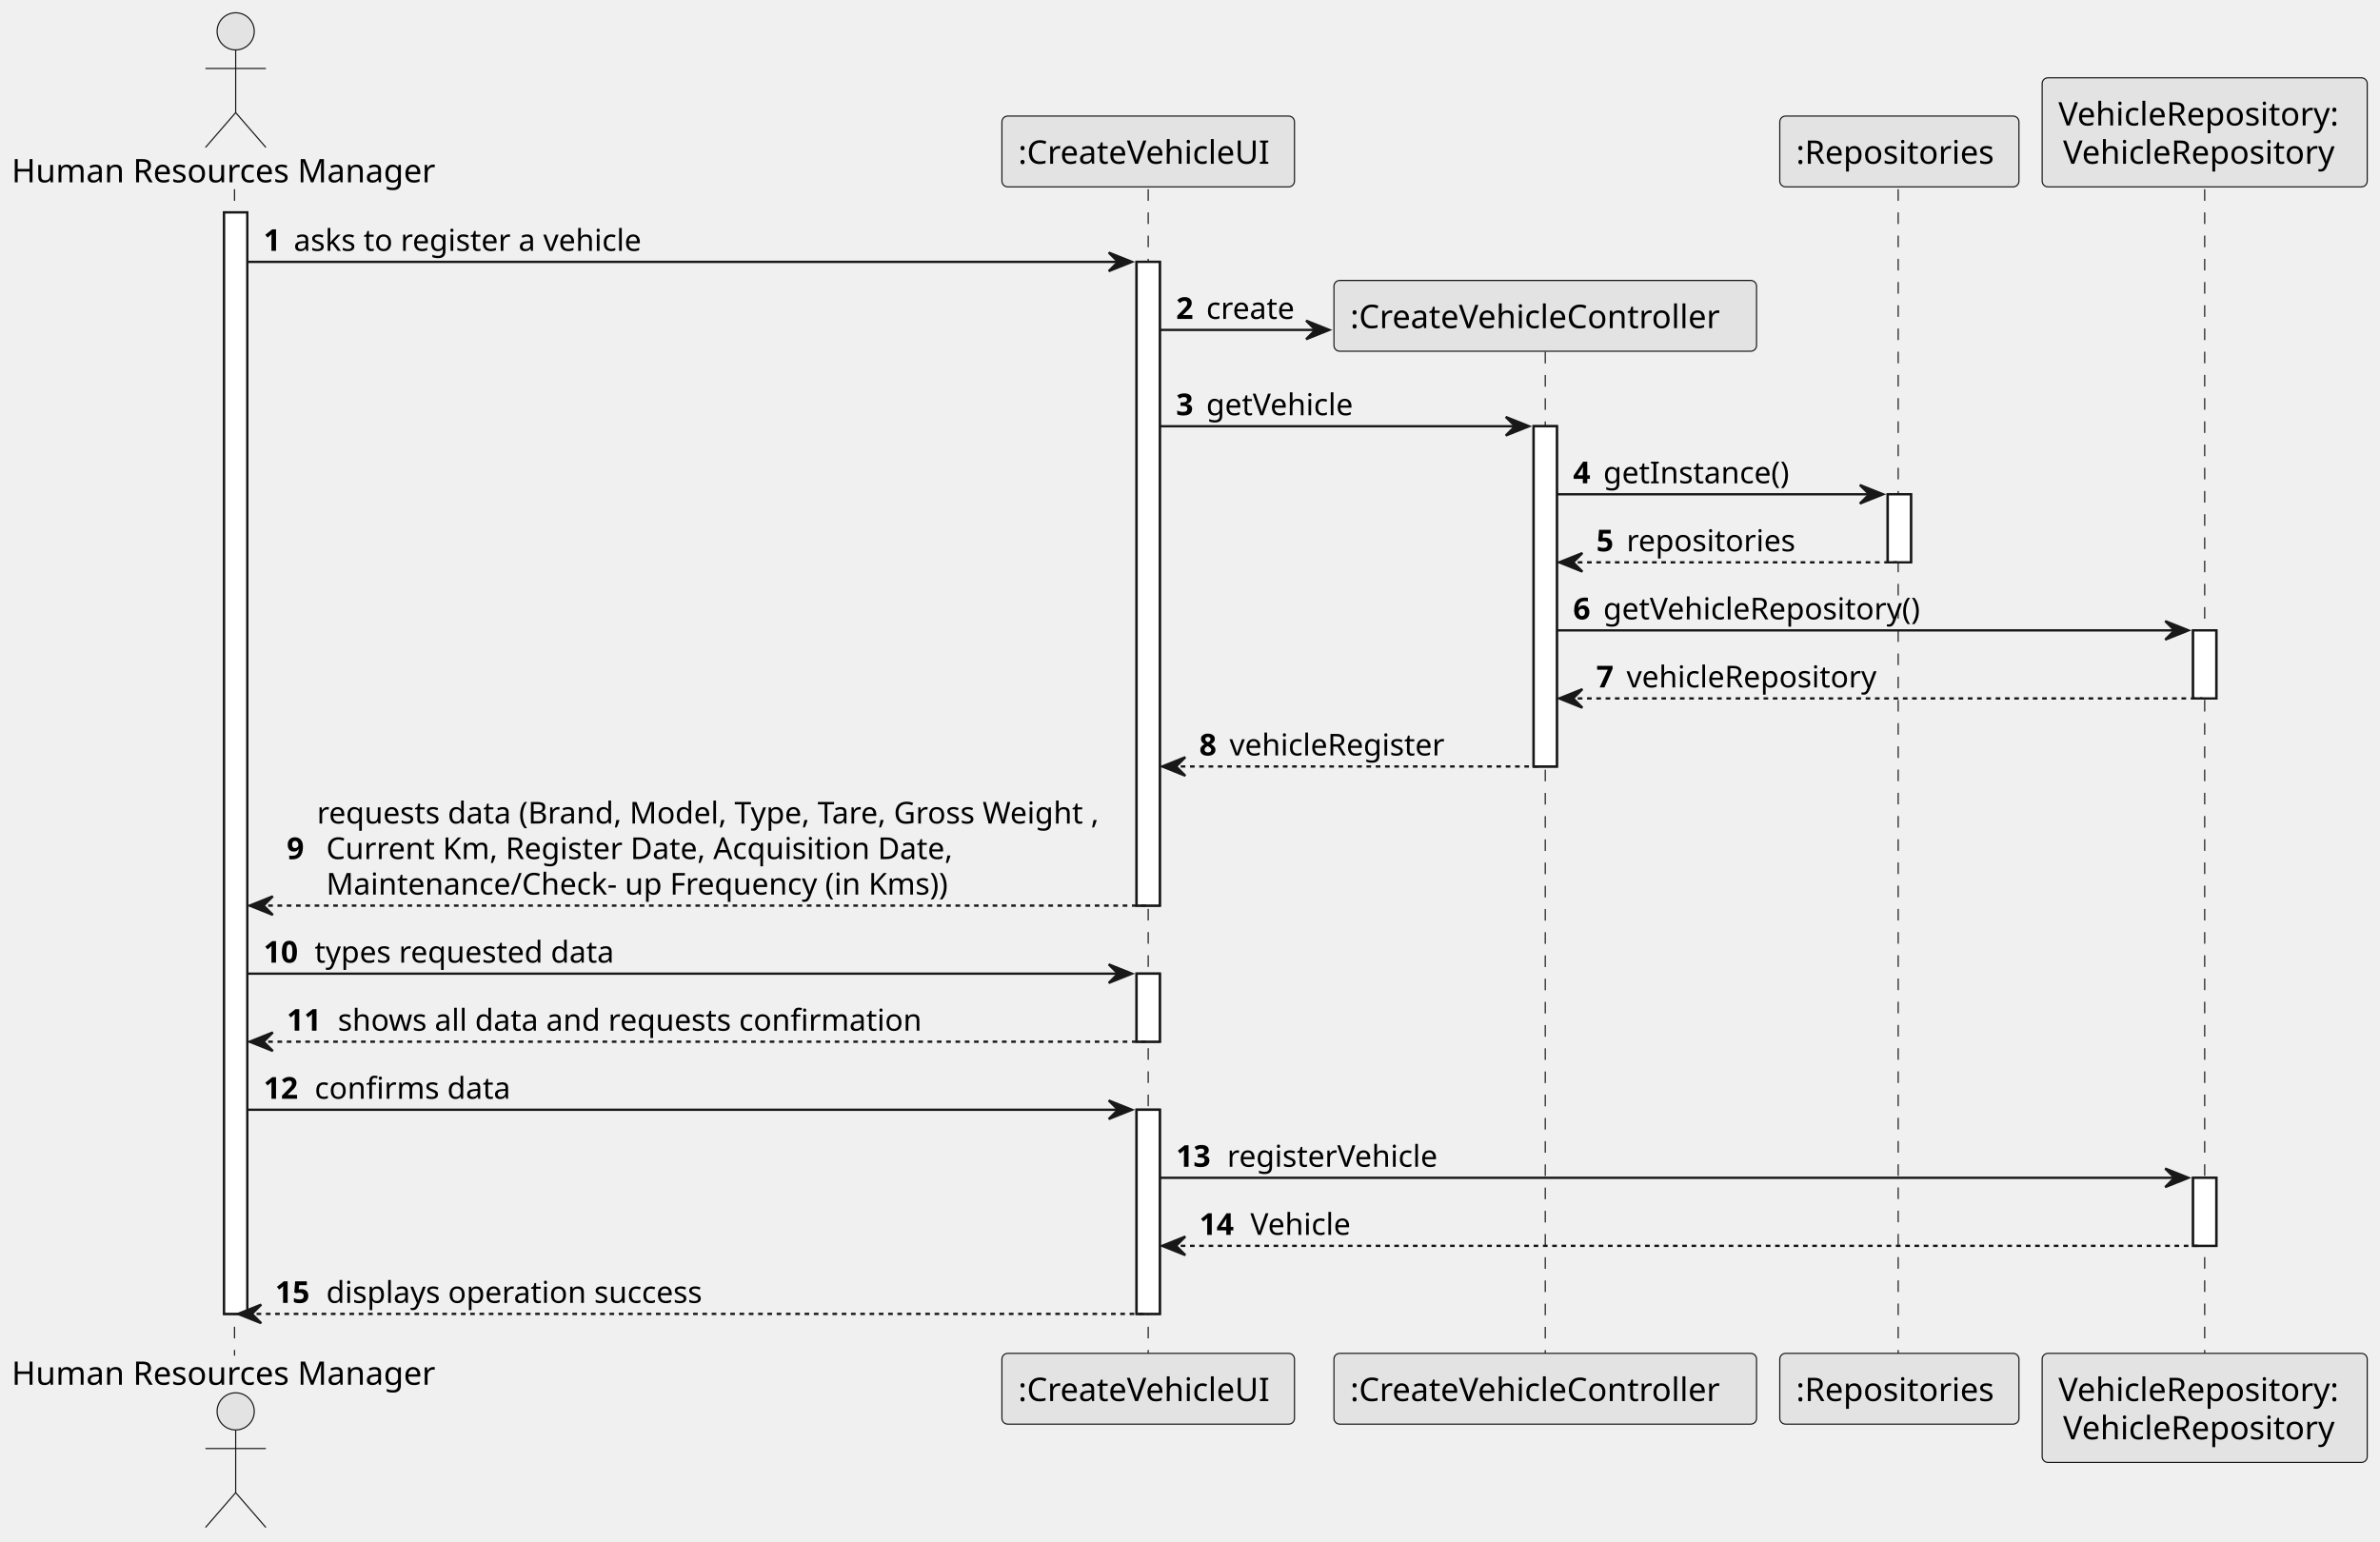
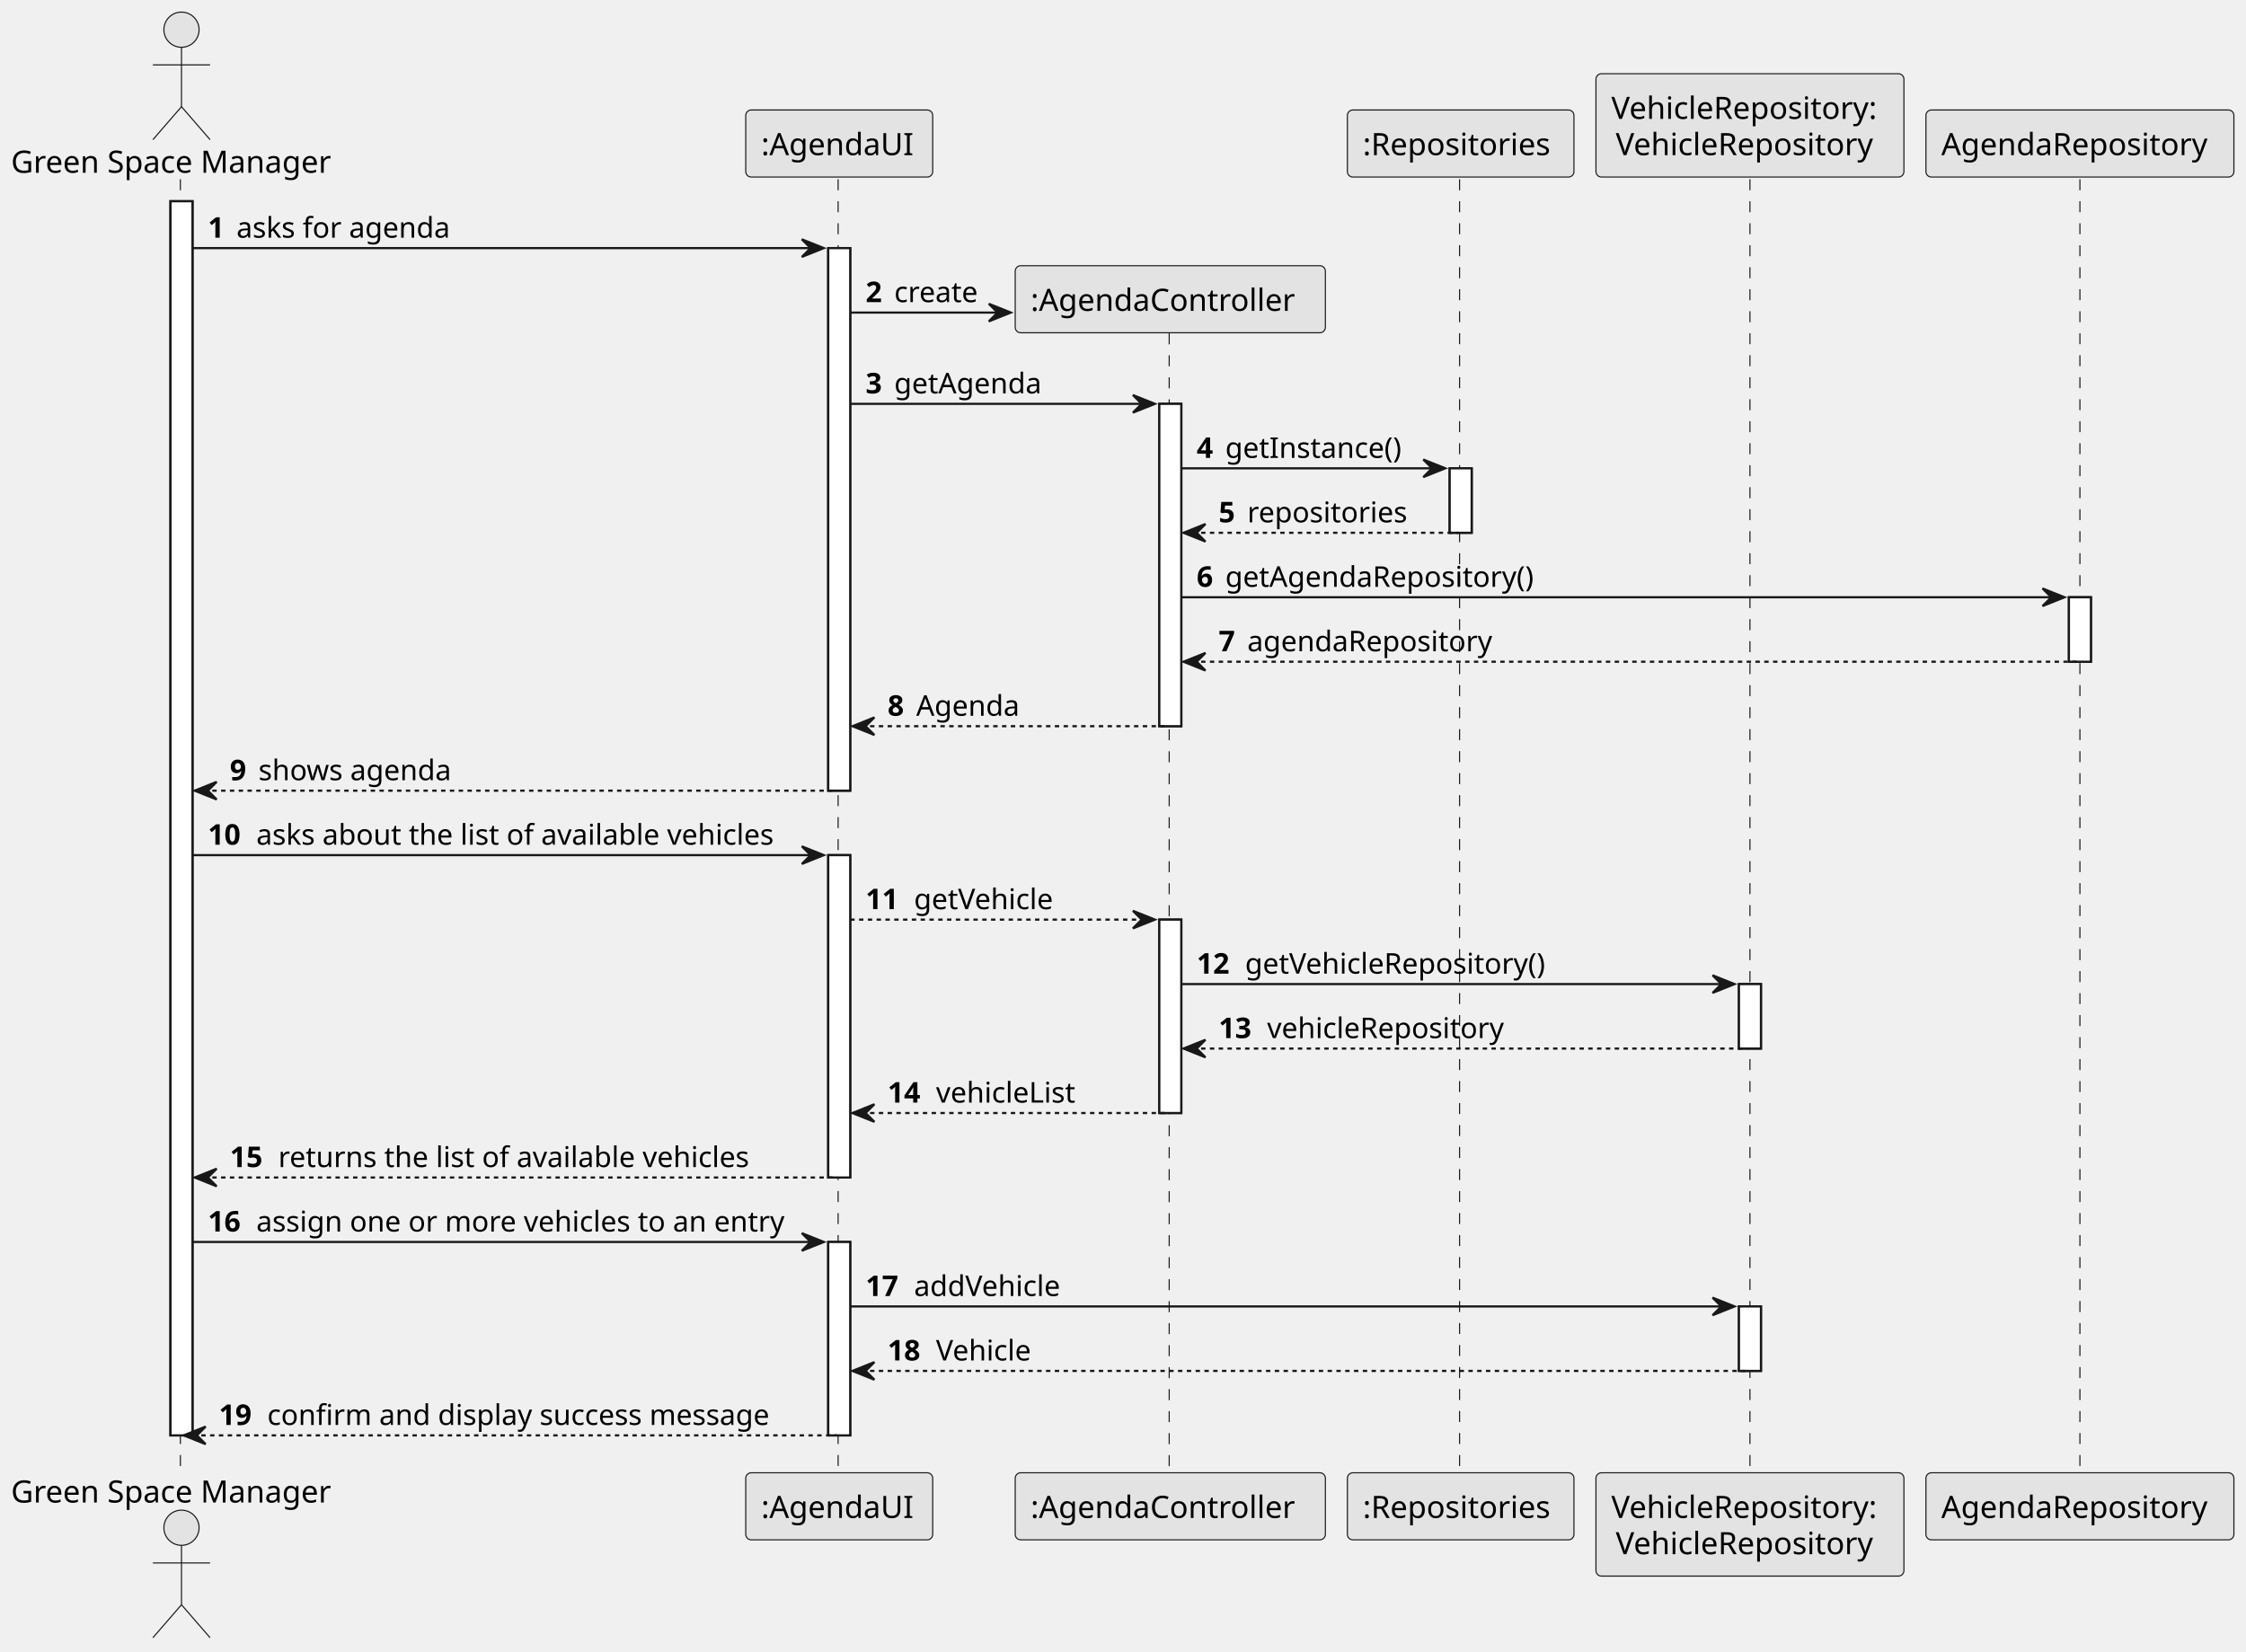
- <svg xmlns="http://www.w3.org/2000/svg" contentStyleType="text/css" height="664px" preserveAspectRatio="none" style="width:1025px;height:664px;background:#FFFFFF;" version="1.1" viewBox="0 0 1025 664" width="1025px" zoomAndPan="magnify">
+ <svg xmlns="http://www.w3.org/2000/svg" contentStyleType="text/css" height="751px" preserveAspectRatio="none" style="width:1021px;height:751px;background:#FFFFFF;" version="1.1" viewBox="0 0 1021 751" width="1021px" zoomAndPan="magnify">
  <defs />
  <g>
-     <rect fill="#FFFFFF" height="474.457" style="stroke:#181818;stroke-width:1.0;" width="10" x="96.5" y="91.488" />
-     <rect fill="#FFFFFF" height="277.283" style="stroke:#181818;stroke-width:1.0;" width="10" x="489.5" y="112.799" />
-     <rect fill="#FFFFFF" height="29.311" style="stroke:#181818;stroke-width:1.0;" width="10" x="489.5" y="419.393" />
-     <rect fill="#FFFFFF" height="87.932" style="stroke:#181818;stroke-width:1.0;" width="10" x="489.5" y="478.014" />
-     <rect fill="#FFFFFF" height="146.553" style="stroke:#181818;stroke-width:1.0;" width="10" x="660.5" y="183.598" />
-     <rect fill="#FFFFFF" height="29.311" style="stroke:#181818;stroke-width:1.0;" width="10" x="813" y="212.908" />
-     <rect fill="#FFFFFF" height="29.311" style="stroke:#181818;stroke-width:1.0;" width="10" x="944.5" y="271.529" />
-     <rect fill="#FFFFFF" height="29.311" style="stroke:#181818;stroke-width:1.0;" width="10" x="944.5" y="507.324" />
-     <line style="stroke:#181818;stroke-width:0.5;stroke-dasharray:5.0,5.0;" x1="101" x2="101" y1="81.488" y2="583.945" />
-     <line style="stroke:#181818;stroke-width:0.5;stroke-dasharray:5.0,5.0;" x1="494.5" x2="494.5" y1="81.488" y2="583.945" />
-     <line style="stroke:#181818;stroke-width:0.5;stroke-dasharray:5.0,5.0;" x1="665.5" x2="665.5" y1="151.543" y2="583.945" />
-     <line style="stroke:#181818;stroke-width:0.5;stroke-dasharray:5.0,5.0;" x1="817.5" x2="817.5" y1="81.488" y2="583.945" />
-     <line style="stroke:#181818;stroke-width:0.5;stroke-dasharray:5.0,5.0;" x1="949.5" x2="949.5" y1="81.488" y2="583.945" />
-     <text fill="#000000" font-family="sans-serif" font-size="14" lengthAdjust="spacing" textLength="187" x="5" y="78.535">Human Resources Manager</text>
-     <ellipse cx="101.5" cy="13.5" fill="#E3E3E3" rx="8" ry="8" style="stroke:#181818;stroke-width:0.5;" />
-     <path d="M101.5,21.5 L101.5,48.5 M88.5,29.5 L114.5,29.5 M101.5,48.5 L88.5,63.5 M101.5,48.5 L114.5,63.5 " fill="none" style="stroke:#181818;stroke-width:0.5;" />
-     <text fill="#000000" font-family="sans-serif" font-size="14" lengthAdjust="spacing" textLength="187" x="5" y="596.481">Human Resources Manager</text>
-     <ellipse cx="101.5" cy="607.934" fill="#E3E3E3" rx="8" ry="8" style="stroke:#181818;stroke-width:0.5;" />
-     <path d="M101.5,615.934 L101.5,642.934 M88.5,623.934 L114.5,623.934 M101.5,642.934 L88.5,657.934 M101.5,642.934 L114.5,657.934 " fill="none" style="stroke:#181818;stroke-width:0.5;" />
-     <rect fill="#E3E3E3" height="30.488" rx="2.5" ry="2.5" style="stroke:#181818;stroke-width:0.5;" width="126" x="431.5" y="50" />
-     <text fill="#000000" font-family="sans-serif" font-size="14" lengthAdjust="spacing" textLength="112" x="438.5" y="70.535">:CreateVehicleUI</text>
-     <rect fill="#E3E3E3" height="30.488" rx="2.5" ry="2.5" style="stroke:#181818;stroke-width:0.5;" width="126" x="431.5" y="582.945" />
-     <text fill="#000000" font-family="sans-serif" font-size="14" lengthAdjust="spacing" textLength="112" x="438.5" y="603.481">:CreateVehicleUI</text>
-     <rect fill="#E3E3E3" height="30.488" rx="2.5" ry="2.5" style="stroke:#181818;stroke-width:0.5;" width="182" x="574.5" y="582.945" />
-     <text fill="#000000" font-family="sans-serif" font-size="14" lengthAdjust="spacing" textLength="168" x="581.5" y="603.481">:CreateVehicleController</text>
-     <rect fill="#E3E3E3" height="30.488" rx="2.5" ry="2.5" style="stroke:#181818;stroke-width:0.5;" width="103" x="766.5" y="50" />
-     <text fill="#000000" font-family="sans-serif" font-size="14" lengthAdjust="spacing" textLength="89" x="773.5" y="70.535">:Repositories</text>
-     <rect fill="#E3E3E3" height="30.488" rx="2.5" ry="2.5" style="stroke:#181818;stroke-width:0.5;" width="103" x="766.5" y="582.945" />
-     <text fill="#000000" font-family="sans-serif" font-size="14" lengthAdjust="spacing" textLength="89" x="773.5" y="603.481">:Repositories</text>
-     <rect fill="#E3E3E3" height="46.977" rx="2.5" ry="2.5" style="stroke:#181818;stroke-width:0.5;" width="140" x="879.5" y="33.512" />
-     <text fill="#000000" font-family="sans-serif" font-size="14" lengthAdjust="spacing" textLength="126" x="886.5" y="54.047">VehicleRepository:</text>
-     <text fill="#000000" font-family="sans-serif" font-size="14" lengthAdjust="spacing" textLength="122" x="888.5" y="70.535">VehicleRepository</text>
-     <rect fill="#E3E3E3" height="46.977" rx="2.5" ry="2.5" style="stroke:#181818;stroke-width:0.5;" width="140" x="879.5" y="582.945" />
-     <text fill="#000000" font-family="sans-serif" font-size="14" lengthAdjust="spacing" textLength="126" x="886.5" y="603.481">VehicleRepository:</text>
-     <text fill="#000000" font-family="sans-serif" font-size="14" lengthAdjust="spacing" textLength="122" x="888.5" y="619.969">VehicleRepository</text>
-     <rect fill="#FFFFFF" height="474.457" style="stroke:#181818;stroke-width:1.0;" width="10" x="96.5" y="91.488" />
-     <rect fill="#FFFFFF" height="277.283" style="stroke:#181818;stroke-width:1.0;" width="10" x="489.5" y="112.799" />
-     <rect fill="#FFFFFF" height="29.311" style="stroke:#181818;stroke-width:1.0;" width="10" x="489.5" y="419.393" />
-     <rect fill="#FFFFFF" height="87.932" style="stroke:#181818;stroke-width:1.0;" width="10" x="489.5" y="478.014" />
-     <rect fill="#FFFFFF" height="146.553" style="stroke:#181818;stroke-width:1.0;" width="10" x="660.5" y="183.598" />
-     <rect fill="#FFFFFF" height="29.311" style="stroke:#181818;stroke-width:1.0;" width="10" x="813" y="212.908" />
-     <rect fill="#FFFFFF" height="29.311" style="stroke:#181818;stroke-width:1.0;" width="10" x="944.5" y="271.529" />
-     <rect fill="#FFFFFF" height="29.311" style="stroke:#181818;stroke-width:1.0;" width="10" x="944.5" y="507.324" />
-     <polygon fill="#181818" points="477.5,108.799,487.5,112.799,477.5,116.799,481.5,112.799" style="stroke:#181818;stroke-width:1.0;" />
-     <line style="stroke:#181818;stroke-width:1.0;" x1="106.5" x2="483.5" y1="112.799" y2="112.799" />
-     <text fill="#000000" font-family="sans-serif" font-size="13" font-weight="bold" lengthAdjust="spacing" textLength="9" x="113.5" y="108.057">1</text>
-     <text fill="#000000" font-family="sans-serif" font-size="13" lengthAdjust="spacing" textLength="157" x="126.5" y="108.057">asks to register a vehicle</text>
-     <polygon fill="#181818" points="562.5,138.109,572.5,142.109,562.5,146.109,566.5,142.109" style="stroke:#181818;stroke-width:1.0;" />
-     <line style="stroke:#181818;stroke-width:1.0;" x1="499.5" x2="568.5" y1="142.109" y2="142.109" />
-     <text fill="#000000" font-family="sans-serif" font-size="13" font-weight="bold" lengthAdjust="spacing" textLength="9" x="506.5" y="137.367">2</text>
-     <text fill="#000000" font-family="sans-serif" font-size="13" lengthAdjust="spacing" textLength="38" x="519.5" y="137.367">create</text>
-     <rect fill="#E3E3E3" height="30.488" rx="2.5" ry="2.5" style="stroke:#181818;stroke-width:0.5;" width="182" x="574.5" y="120.799" />
-     <text fill="#000000" font-family="sans-serif" font-size="14" lengthAdjust="spacing" textLength="168" x="581.5" y="141.334">:CreateVehicleController</text>
-     <polygon fill="#181818" points="648.5,179.598,658.5,183.598,648.5,187.598,652.5,183.598" style="stroke:#181818;stroke-width:1.0;" />
-     <line style="stroke:#181818;stroke-width:1.0;" x1="499.5" x2="654.5" y1="183.598" y2="183.598" />
-     <text fill="#000000" font-family="sans-serif" font-size="13" font-weight="bold" lengthAdjust="spacing" textLength="9" x="506.5" y="178.856">3</text>
-     <text fill="#000000" font-family="sans-serif" font-size="13" lengthAdjust="spacing" textLength="65" x="519.5" y="178.856">getVehicle</text>
-     <polygon fill="#181818" points="801,208.908,811,212.908,801,216.908,805,212.908" style="stroke:#181818;stroke-width:1.0;" />
-     <line style="stroke:#181818;stroke-width:1.0;" x1="670.5" x2="807" y1="212.908" y2="212.908" />
-     <text fill="#000000" font-family="sans-serif" font-size="13" font-weight="bold" lengthAdjust="spacing" textLength="9" x="677.5" y="208.166">4</text>
-     <text fill="#000000" font-family="sans-serif" font-size="13" lengthAdjust="spacing" textLength="81" x="690.5" y="208.166">getInstance()</text>
-     <polygon fill="#181818" points="681.5,238.219,671.5,242.219,681.5,246.219,677.5,242.219" style="stroke:#181818;stroke-width:1.0;" />
-     <line style="stroke:#181818;stroke-width:1.0;stroke-dasharray:2.0,2.0;" x1="675.5" x2="817" y1="242.219" y2="242.219" />
-     <text fill="#000000" font-family="sans-serif" font-size="13" font-weight="bold" lengthAdjust="spacing" textLength="9" x="687.5" y="237.477">5</text>
-     <text fill="#000000" font-family="sans-serif" font-size="13" lengthAdjust="spacing" textLength="75" x="700.5" y="237.477">repositories</text>
-     <polygon fill="#181818" points="932.5,267.529,942.5,271.529,932.5,275.529,936.5,271.529" style="stroke:#181818;stroke-width:1.0;" />
-     <line style="stroke:#181818;stroke-width:1.0;" x1="670.5" x2="938.5" y1="271.529" y2="271.529" />
-     <text fill="#000000" font-family="sans-serif" font-size="13" font-weight="bold" lengthAdjust="spacing" textLength="9" x="677.5" y="266.787">6</text>
-     <text fill="#000000" font-family="sans-serif" font-size="13" lengthAdjust="spacing" textLength="140" x="690.5" y="266.787">getVehicleRepository()</text>
-     <polygon fill="#181818" points="681.5,296.84,671.5,300.84,681.5,304.84,677.5,300.84" style="stroke:#181818;stroke-width:1.0;" />
-     <line style="stroke:#181818;stroke-width:1.0;stroke-dasharray:2.0,2.0;" x1="675.5" x2="948.5" y1="300.84" y2="300.84" />
-     <text fill="#000000" font-family="sans-serif" font-size="13" font-weight="bold" lengthAdjust="spacing" textLength="9" x="687.5" y="296.098">7</text>
-     <text fill="#000000" font-family="sans-serif" font-size="13" lengthAdjust="spacing" textLength="111" x="700.5" y="296.098">vehicleRepository</text>
-     <polygon fill="#181818" points="510.5,326.15,500.5,330.15,510.5,334.15,506.5,330.15" style="stroke:#181818;stroke-width:1.0;" />
-     <line style="stroke:#181818;stroke-width:1.0;stroke-dasharray:2.0,2.0;" x1="504.5" x2="664.5" y1="330.15" y2="330.15" />
-     <text fill="#000000" font-family="sans-serif" font-size="13" font-weight="bold" lengthAdjust="spacing" textLength="9" x="516.5" y="325.408">8</text>
-     <text fill="#000000" font-family="sans-serif" font-size="13" lengthAdjust="spacing" textLength="95" x="529.5" y="325.408">vehicleRegister</text>
-     <polygon fill="#181818" points="117.5,386.082,107.5,390.082,117.5,394.082,113.5,390.082" style="stroke:#181818;stroke-width:1.0;" />
-     <line style="stroke:#181818;stroke-width:1.0;stroke-dasharray:2.0,2.0;" x1="111.5" x2="493.5" y1="390.082" y2="390.082" />
-     <text fill="#000000" font-family="sans-serif" font-size="13" font-weight="bold" lengthAdjust="spacing" textLength="9" x="123.5" y="370.029">9</text>
-     <text fill="#000000" font-family="sans-serif" font-size="13" lengthAdjust="spacing" textLength="346" x="136.5" y="354.719">requests data (Brand, Model, Type, Tare, Gross Weight ,</text>
-     <text fill="#000000" font-family="sans-serif" font-size="13" lengthAdjust="spacing" textLength="280" x="140.5" y="370.029">Current Km, Register Date, Acquisition Date,</text>
-     <text fill="#000000" font-family="sans-serif" font-size="13" lengthAdjust="spacing" textLength="280" x="140.5" y="385.34">Maintenance/Check- up Frequency (in Kms))</text>
-     <polygon fill="#181818" points="477.5,415.393,487.5,419.393,477.5,423.393,481.5,419.393" style="stroke:#181818;stroke-width:1.0;" />
-     <line style="stroke:#181818;stroke-width:1.0;" x1="106.5" x2="483.5" y1="419.393" y2="419.393" />
-     <text fill="#000000" font-family="sans-serif" font-size="13" font-weight="bold" lengthAdjust="spacing" textLength="18" x="113.5" y="414.65">10</text>
-     <text fill="#000000" font-family="sans-serif" font-size="13" lengthAdjust="spacing" textLength="131" x="135.5" y="414.65">types requested data</text>
-     <polygon fill="#181818" points="117.5,444.703,107.5,448.703,117.5,452.703,113.5,448.703" style="stroke:#181818;stroke-width:1.0;" />
-     <line style="stroke:#181818;stroke-width:1.0;stroke-dasharray:2.0,2.0;" x1="111.5" x2="493.5" y1="448.703" y2="448.703" />
-     <text fill="#000000" font-family="sans-serif" font-size="13" font-weight="bold" lengthAdjust="spacing" textLength="18" x="123.5" y="443.961">11</text>
-     <text fill="#000000" font-family="sans-serif" font-size="13" lengthAdjust="spacing" textLength="260" x="145.5" y="443.961">shows all data and requests confirmation</text>
-     <polygon fill="#181818" points="477.5,474.014,487.5,478.014,477.5,482.014,481.5,478.014" style="stroke:#181818;stroke-width:1.0;" />
-     <line style="stroke:#181818;stroke-width:1.0;" x1="106.5" x2="483.5" y1="478.014" y2="478.014" />
-     <text fill="#000000" font-family="sans-serif" font-size="13" font-weight="bold" lengthAdjust="spacing" textLength="18" x="113.5" y="473.272">12</text>
-     <text fill="#000000" font-family="sans-serif" font-size="13" lengthAdjust="spacing" textLength="87" x="135.5" y="473.272">confirms data</text>
-     <polygon fill="#181818" points="932.5,503.324,942.5,507.324,932.5,511.324,936.5,507.324" style="stroke:#181818;stroke-width:1.0;" />
-     <line style="stroke:#181818;stroke-width:1.0;" x1="499.5" x2="938.5" y1="507.324" y2="507.324" />
-     <text fill="#000000" font-family="sans-serif" font-size="13" font-weight="bold" lengthAdjust="spacing" textLength="18" x="506.5" y="502.582">13</text>
-     <text fill="#000000" font-family="sans-serif" font-size="13" lengthAdjust="spacing" textLength="93" x="528.5" y="502.582">registerVehicle</text>
-     <polygon fill="#181818" points="510.5,532.635,500.5,536.635,510.5,540.635,506.5,536.635" style="stroke:#181818;stroke-width:1.0;" />
-     <line style="stroke:#181818;stroke-width:1.0;stroke-dasharray:2.0,2.0;" x1="504.5" x2="948.5" y1="536.635" y2="536.635" />
-     <text fill="#000000" font-family="sans-serif" font-size="13" font-weight="bold" lengthAdjust="spacing" textLength="18" x="516.5" y="531.893">14</text>
-     <text fill="#000000" font-family="sans-serif" font-size="13" lengthAdjust="spacing" textLength="45" x="538.5" y="531.893">Vehicle</text>
-     <polygon fill="#181818" points="112.5,561.945,102.5,565.945,112.5,569.945,108.5,565.945" style="stroke:#181818;stroke-width:1.0;" />
-     <line style="stroke:#181818;stroke-width:1.0;stroke-dasharray:2.0,2.0;" x1="106.5" x2="493.5" y1="565.945" y2="565.945" />
-     <text fill="#000000" font-family="sans-serif" font-size="13" font-weight="bold" lengthAdjust="spacing" textLength="18" x="118.5" y="561.203">15</text>
-     <text fill="#000000" font-family="sans-serif" font-size="13" lengthAdjust="spacing" textLength="170" x="140.5" y="561.203">displays operation success</text>
+     <rect fill="#FFFFFF" height="561.078" style="stroke:#181818;stroke-width:1.0;" width="10" x="77.5" y="91.488" />
+     <rect fill="#FFFFFF" height="246.662" style="stroke:#181818;stroke-width:1.0;" width="10" x="376.5" y="112.799" />
+     <rect fill="#FFFFFF" height="146.553" style="stroke:#181818;stroke-width:1.0;" width="10" x="376.5" y="388.772" />
+     <rect fill="#FFFFFF" height="87.932" style="stroke:#181818;stroke-width:1.0;" width="10" x="376.5" y="564.635" />
+     <rect fill="#FFFFFF" height="146.553" style="stroke:#181818;stroke-width:1.0;" width="10" x="527" y="183.598" />
+     <rect fill="#FFFFFF" height="87.932" style="stroke:#181818;stroke-width:1.0;" width="10" x="527" y="418.082" />
+     <rect fill="#FFFFFF" height="29.311" style="stroke:#181818;stroke-width:1.0;" width="10" x="659" y="212.908" />
+     <rect fill="#FFFFFF" height="29.311" style="stroke:#181818;stroke-width:1.0;" width="10" x="790.5" y="447.393" />
+     <rect fill="#FFFFFF" height="29.311" style="stroke:#181818;stroke-width:1.0;" width="10" x="790.5" y="593.945" />
+     <rect fill="#FFFFFF" height="29.311" style="stroke:#181818;stroke-width:1.0;" width="10" x="940.5" y="271.529" />
+     <line style="stroke:#181818;stroke-width:0.5;stroke-dasharray:5.0,5.0;" x1="82" x2="82" y1="81.488" y2="670.566" />
+     <line style="stroke:#181818;stroke-width:0.5;stroke-dasharray:5.0,5.0;" x1="381" x2="381" y1="81.488" y2="670.566" />
+     <line style="stroke:#181818;stroke-width:0.5;stroke-dasharray:5.0,5.0;" x1="531.5" x2="531.5" y1="151.543" y2="670.566" />
+     <line style="stroke:#181818;stroke-width:0.5;stroke-dasharray:5.0,5.0;" x1="663.5" x2="663.5" y1="81.488" y2="670.566" />
+     <line style="stroke:#181818;stroke-width:0.5;stroke-dasharray:5.0,5.0;" x1="795.5" x2="795.5" y1="81.488" y2="670.566" />
+     <line style="stroke:#181818;stroke-width:0.5;stroke-dasharray:5.0,5.0;" x1="945.5" x2="945.5" y1="81.488" y2="670.566" />
+     <text fill="#000000" font-family="sans-serif" font-size="14" lengthAdjust="spacing" textLength="149" x="5" y="78.535">Green Space Manager</text>
+     <ellipse cx="82.5" cy="13.5" fill="#E3E3E3" rx="8" ry="8" style="stroke:#181818;stroke-width:0.5;" />
+     <path d="M82.5,21.5 L82.5,48.5 M69.5,29.5 L95.5,29.5 M82.5,48.5 L69.5,63.5 M82.5,48.5 L95.5,63.5 " fill="none" style="stroke:#181818;stroke-width:0.5;" />
+     <text fill="#000000" font-family="sans-serif" font-size="14" lengthAdjust="spacing" textLength="149" x="5" y="683.102">Green Space Manager</text>
+     <ellipse cx="82.5" cy="694.555" fill="#E3E3E3" rx="8" ry="8" style="stroke:#181818;stroke-width:0.5;" />
+     <path d="M82.5,702.555 L82.5,729.555 M69.5,710.555 L95.5,710.555 M82.5,729.555 L69.5,744.555 M82.5,729.555 L95.5,744.555 " fill="none" style="stroke:#181818;stroke-width:0.5;" />
+     <rect fill="#E3E3E3" height="30.488" rx="2.5" ry="2.5" style="stroke:#181818;stroke-width:0.5;" width="85" x="339" y="50" />
+     <text fill="#000000" font-family="sans-serif" font-size="14" lengthAdjust="spacing" textLength="71" x="346" y="70.535">:AgendaUI</text>
+     <rect fill="#E3E3E3" height="30.488" rx="2.5" ry="2.5" style="stroke:#181818;stroke-width:0.5;" width="85" x="339" y="669.566" />
+     <text fill="#000000" font-family="sans-serif" font-size="14" lengthAdjust="spacing" textLength="71" x="346" y="690.102">:AgendaUI</text>
+     <rect fill="#E3E3E3" height="30.488" rx="2.5" ry="2.5" style="stroke:#181818;stroke-width:0.5;" width="141" x="461.5" y="669.566" />
+     <text fill="#000000" font-family="sans-serif" font-size="14" lengthAdjust="spacing" textLength="127" x="468.5" y="690.102">:AgendaController</text>
+     <rect fill="#E3E3E3" height="30.488" rx="2.5" ry="2.5" style="stroke:#181818;stroke-width:0.5;" width="103" x="612.5" y="50" />
+     <text fill="#000000" font-family="sans-serif" font-size="14" lengthAdjust="spacing" textLength="89" x="619.5" y="70.535">:Repositories</text>
+     <rect fill="#E3E3E3" height="30.488" rx="2.5" ry="2.5" style="stroke:#181818;stroke-width:0.5;" width="103" x="612.5" y="669.566" />
+     <text fill="#000000" font-family="sans-serif" font-size="14" lengthAdjust="spacing" textLength="89" x="619.5" y="690.102">:Repositories</text>
+     <rect fill="#E3E3E3" height="46.977" rx="2.5" ry="2.5" style="stroke:#181818;stroke-width:0.5;" width="140" x="725.5" y="33.512" />
+     <text fill="#000000" font-family="sans-serif" font-size="14" lengthAdjust="spacing" textLength="126" x="732.5" y="54.047">VehicleRepository:</text>
+     <text fill="#000000" font-family="sans-serif" font-size="14" lengthAdjust="spacing" textLength="122" x="734.5" y="70.535">VehicleRepository</text>
+     <rect fill="#E3E3E3" height="46.977" rx="2.5" ry="2.5" style="stroke:#181818;stroke-width:0.5;" width="140" x="725.5" y="669.566" />
+     <text fill="#000000" font-family="sans-serif" font-size="14" lengthAdjust="spacing" textLength="126" x="732.5" y="690.102">VehicleRepository:</text>
+     <text fill="#000000" font-family="sans-serif" font-size="14" lengthAdjust="spacing" textLength="122" x="734.5" y="706.59">VehicleRepository</text>
+     <rect fill="#E3E3E3" height="30.488" rx="2.5" ry="2.5" style="stroke:#181818;stroke-width:0.5;" width="140" x="875.5" y="50" />
+     <text fill="#000000" font-family="sans-serif" font-size="14" lengthAdjust="spacing" textLength="126" x="882.5" y="70.535">AgendaRepository</text>
+     <rect fill="#E3E3E3" height="30.488" rx="2.5" ry="2.5" style="stroke:#181818;stroke-width:0.5;" width="140" x="875.5" y="669.566" />
+     <text fill="#000000" font-family="sans-serif" font-size="14" lengthAdjust="spacing" textLength="126" x="882.5" y="690.102">AgendaRepository</text>
+     <rect fill="#FFFFFF" height="561.078" style="stroke:#181818;stroke-width:1.0;" width="10" x="77.5" y="91.488" />
+     <rect fill="#FFFFFF" height="246.662" style="stroke:#181818;stroke-width:1.0;" width="10" x="376.5" y="112.799" />
+     <rect fill="#FFFFFF" height="146.553" style="stroke:#181818;stroke-width:1.0;" width="10" x="376.5" y="388.772" />
+     <rect fill="#FFFFFF" height="87.932" style="stroke:#181818;stroke-width:1.0;" width="10" x="376.5" y="564.635" />
+     <rect fill="#FFFFFF" height="146.553" style="stroke:#181818;stroke-width:1.0;" width="10" x="527" y="183.598" />
+     <rect fill="#FFFFFF" height="87.932" style="stroke:#181818;stroke-width:1.0;" width="10" x="527" y="418.082" />
+     <rect fill="#FFFFFF" height="29.311" style="stroke:#181818;stroke-width:1.0;" width="10" x="659" y="212.908" />
+     <rect fill="#FFFFFF" height="29.311" style="stroke:#181818;stroke-width:1.0;" width="10" x="790.5" y="447.393" />
+     <rect fill="#FFFFFF" height="29.311" style="stroke:#181818;stroke-width:1.0;" width="10" x="790.5" y="593.945" />
+     <rect fill="#FFFFFF" height="29.311" style="stroke:#181818;stroke-width:1.0;" width="10" x="940.5" y="271.529" />
+     <polygon fill="#181818" points="364.5,108.799,374.5,112.799,364.5,116.799,368.5,112.799" style="stroke:#181818;stroke-width:1.0;" />
+     <line style="stroke:#181818;stroke-width:1.0;" x1="87.5" x2="370.5" y1="112.799" y2="112.799" />
+     <text fill="#000000" font-family="sans-serif" font-size="13" font-weight="bold" lengthAdjust="spacing" textLength="9" x="94.5" y="108.057">1</text>
+     <text fill="#000000" font-family="sans-serif" font-size="13" lengthAdjust="spacing" textLength="100" x="107.5" y="108.057">asks for agenda</text>
+     <polygon fill="#181818" points="449.5,138.109,459.5,142.109,449.5,146.109,453.5,142.109" style="stroke:#181818;stroke-width:1.0;" />
+     <line style="stroke:#181818;stroke-width:1.0;" x1="386.5" x2="455.5" y1="142.109" y2="142.109" />
+     <text fill="#000000" font-family="sans-serif" font-size="13" font-weight="bold" lengthAdjust="spacing" textLength="9" x="393.5" y="137.367">2</text>
+     <text fill="#000000" font-family="sans-serif" font-size="13" lengthAdjust="spacing" textLength="38" x="406.5" y="137.367">create</text>
+     <rect fill="#E3E3E3" height="30.488" rx="2.5" ry="2.5" style="stroke:#181818;stroke-width:0.5;" width="141" x="461.5" y="120.799" />
+     <text fill="#000000" font-family="sans-serif" font-size="14" lengthAdjust="spacing" textLength="127" x="468.5" y="141.334">:AgendaController</text>
+     <polygon fill="#181818" points="515,179.598,525,183.598,515,187.598,519,183.598" style="stroke:#181818;stroke-width:1.0;" />
+     <line style="stroke:#181818;stroke-width:1.0;" x1="386.5" x2="521" y1="183.598" y2="183.598" />
+     <text fill="#000000" font-family="sans-serif" font-size="13" font-weight="bold" lengthAdjust="spacing" textLength="9" x="393.5" y="178.856">3</text>
+     <text fill="#000000" font-family="sans-serif" font-size="13" lengthAdjust="spacing" textLength="67" x="406.5" y="178.856">getAgenda</text>
+     <polygon fill="#181818" points="647,208.908,657,212.908,647,216.908,651,212.908" style="stroke:#181818;stroke-width:1.0;" />
+     <line style="stroke:#181818;stroke-width:1.0;" x1="537" x2="653" y1="212.908" y2="212.908" />
+     <text fill="#000000" font-family="sans-serif" font-size="13" font-weight="bold" lengthAdjust="spacing" textLength="9" x="544" y="208.166">4</text>
+     <text fill="#000000" font-family="sans-serif" font-size="13" lengthAdjust="spacing" textLength="81" x="557" y="208.166">getInstance()</text>
+     <polygon fill="#181818" points="548,238.219,538,242.219,548,246.219,544,242.219" style="stroke:#181818;stroke-width:1.0;" />
+     <line style="stroke:#181818;stroke-width:1.0;stroke-dasharray:2.0,2.0;" x1="542" x2="663" y1="242.219" y2="242.219" />
+     <text fill="#000000" font-family="sans-serif" font-size="13" font-weight="bold" lengthAdjust="spacing" textLength="9" x="554" y="237.477">5</text>
+     <text fill="#000000" font-family="sans-serif" font-size="13" lengthAdjust="spacing" textLength="75" x="567" y="237.477">repositories</text>
+     <polygon fill="#181818" points="928.5,267.529,938.5,271.529,928.5,275.529,932.5,271.529" style="stroke:#181818;stroke-width:1.0;" />
+     <line style="stroke:#181818;stroke-width:1.0;" x1="537" x2="934.5" y1="271.529" y2="271.529" />
+     <text fill="#000000" font-family="sans-serif" font-size="13" font-weight="bold" lengthAdjust="spacing" textLength="9" x="544" y="266.787">6</text>
+     <text fill="#000000" font-family="sans-serif" font-size="13" lengthAdjust="spacing" textLength="142" x="557" y="266.787">getAgendaRepository()</text>
+     <polygon fill="#181818" points="548,296.84,538,300.84,548,304.84,544,300.84" style="stroke:#181818;stroke-width:1.0;" />
+     <line style="stroke:#181818;stroke-width:1.0;stroke-dasharray:2.0,2.0;" x1="542" x2="944.5" y1="300.84" y2="300.84" />
+     <text fill="#000000" font-family="sans-serif" font-size="13" font-weight="bold" lengthAdjust="spacing" textLength="9" x="554" y="296.098">7</text>
+     <text fill="#000000" font-family="sans-serif" font-size="13" lengthAdjust="spacing" textLength="112" x="567" y="296.098">agendaRepository</text>
+     <polygon fill="#181818" points="397.5,326.15,387.5,330.15,397.5,334.15,393.5,330.15" style="stroke:#181818;stroke-width:1.0;" />
+     <line style="stroke:#181818;stroke-width:1.0;stroke-dasharray:2.0,2.0;" x1="391.5" x2="531" y1="330.15" y2="330.15" />
+     <text fill="#000000" font-family="sans-serif" font-size="13" font-weight="bold" lengthAdjust="spacing" textLength="9" x="403.5" y="325.408">8</text>
+     <text fill="#000000" font-family="sans-serif" font-size="13" lengthAdjust="spacing" textLength="47" x="416.5" y="325.408">Agenda</text>
+     <polygon fill="#181818" points="98.5,355.461,88.5,359.461,98.5,363.461,94.5,359.461" style="stroke:#181818;stroke-width:1.0;" />
+     <line style="stroke:#181818;stroke-width:1.0;stroke-dasharray:2.0,2.0;" x1="92.5" x2="380.5" y1="359.461" y2="359.461" />
+     <text fill="#000000" font-family="sans-serif" font-size="13" font-weight="bold" lengthAdjust="spacing" textLength="9" x="104.5" y="354.719">9</text>
+     <text fill="#000000" font-family="sans-serif" font-size="13" lengthAdjust="spacing" textLength="89" x="117.5" y="354.719">shows agenda</text>
+     <polygon fill="#181818" points="364.5,384.772,374.5,388.772,364.5,392.772,368.5,388.772" style="stroke:#181818;stroke-width:1.0;" />
+     <line style="stroke:#181818;stroke-width:1.0;" x1="87.5" x2="370.5" y1="388.772" y2="388.772" />
+     <text fill="#000000" font-family="sans-serif" font-size="13" font-weight="bold" lengthAdjust="spacing" textLength="18" x="94.5" y="384.029">10</text>
+     <text fill="#000000" font-family="sans-serif" font-size="13" lengthAdjust="spacing" textLength="248" x="116.5" y="384.029">asks about the list of available vehicles</text>
+     <polygon fill="#181818" points="515,414.082,525,418.082,515,422.082,519,418.082" style="stroke:#181818;stroke-width:1.0;" />
+     <line style="stroke:#181818;stroke-width:1.0;stroke-dasharray:2.0,2.0;" x1="386.5" x2="521" y1="418.082" y2="418.082" />
+     <text fill="#000000" font-family="sans-serif" font-size="13" font-weight="bold" lengthAdjust="spacing" textLength="18" x="393.5" y="413.34">11</text>
+     <text fill="#000000" font-family="sans-serif" font-size="13" lengthAdjust="spacing" textLength="65" x="415.5" y="413.34">getVehicle</text>
+     <polygon fill="#181818" points="778.5,443.393,788.5,447.393,778.5,451.393,782.5,447.393" style="stroke:#181818;stroke-width:1.0;" />
+     <line style="stroke:#181818;stroke-width:1.0;" x1="537" x2="784.5" y1="447.393" y2="447.393" />
+     <text fill="#000000" font-family="sans-serif" font-size="13" font-weight="bold" lengthAdjust="spacing" textLength="18" x="544" y="442.65">12</text>
+     <text fill="#000000" font-family="sans-serif" font-size="13" lengthAdjust="spacing" textLength="140" x="566" y="442.65">getVehicleRepository()</text>
+     <polygon fill="#181818" points="548,472.703,538,476.703,548,480.703,544,476.703" style="stroke:#181818;stroke-width:1.0;" />
+     <line style="stroke:#181818;stroke-width:1.0;stroke-dasharray:2.0,2.0;" x1="542" x2="794.5" y1="476.703" y2="476.703" />
+     <text fill="#000000" font-family="sans-serif" font-size="13" font-weight="bold" lengthAdjust="spacing" textLength="18" x="554" y="471.961">13</text>
+     <text fill="#000000" font-family="sans-serif" font-size="13" lengthAdjust="spacing" textLength="111" x="576" y="471.961">vehicleRepository</text>
+     <polygon fill="#181818" points="397.5,502.014,387.5,506.014,397.5,510.014,393.5,506.014" style="stroke:#181818;stroke-width:1.0;" />
+     <line style="stroke:#181818;stroke-width:1.0;stroke-dasharray:2.0,2.0;" x1="391.5" x2="531" y1="506.014" y2="506.014" />
+     <text fill="#000000" font-family="sans-serif" font-size="13" font-weight="bold" lengthAdjust="spacing" textLength="18" x="403.5" y="501.272">14</text>
+     <text fill="#000000" font-family="sans-serif" font-size="13" lengthAdjust="spacing" textLength="67" x="425.5" y="501.272">vehicleList</text>
+     <polygon fill="#181818" points="98.5,531.324,88.5,535.324,98.5,539.324,94.5,535.324" style="stroke:#181818;stroke-width:1.0;" />
+     <line style="stroke:#181818;stroke-width:1.0;stroke-dasharray:2.0,2.0;" x1="92.5" x2="380.5" y1="535.324" y2="535.324" />
+     <text fill="#000000" font-family="sans-serif" font-size="13" font-weight="bold" lengthAdjust="spacing" textLength="18" x="104.5" y="530.582">15</text>
+     <text fill="#000000" font-family="sans-serif" font-size="13" lengthAdjust="spacing" textLength="224" x="126.5" y="530.582">returns the list of available vehicles</text>
+     <polygon fill="#181818" points="364.5,560.635,374.5,564.635,364.5,568.635,368.5,564.635" style="stroke:#181818;stroke-width:1.0;" />
+     <line style="stroke:#181818;stroke-width:1.0;" x1="87.5" x2="370.5" y1="564.635" y2="564.635" />
+     <text fill="#000000" font-family="sans-serif" font-size="13" font-weight="bold" lengthAdjust="spacing" textLength="18" x="94.5" y="559.893">16</text>
+     <text fill="#000000" font-family="sans-serif" font-size="13" lengthAdjust="spacing" textLength="248" x="116.5" y="559.893">assign one or more vehicles to an entry</text>
+     <polygon fill="#181818" points="778.5,589.945,788.5,593.945,778.5,597.945,782.5,593.945" style="stroke:#181818;stroke-width:1.0;" />
+     <line style="stroke:#181818;stroke-width:1.0;" x1="386.5" x2="784.5" y1="593.945" y2="593.945" />
+     <text fill="#000000" font-family="sans-serif" font-size="13" font-weight="bold" lengthAdjust="spacing" textLength="18" x="393.5" y="589.203">17</text>
+     <text fill="#000000" font-family="sans-serif" font-size="13" lengthAdjust="spacing" textLength="68" x="415.5" y="589.203">addVehicle</text>
+     <polygon fill="#181818" points="397.5,619.256,387.5,623.256,397.5,627.256,393.5,623.256" style="stroke:#181818;stroke-width:1.0;" />
+     <line style="stroke:#181818;stroke-width:1.0;stroke-dasharray:2.0,2.0;" x1="391.5" x2="794.5" y1="623.256" y2="623.256" />
+     <text fill="#000000" font-family="sans-serif" font-size="13" font-weight="bold" lengthAdjust="spacing" textLength="18" x="403.5" y="618.514">18</text>
+     <text fill="#000000" font-family="sans-serif" font-size="13" lengthAdjust="spacing" textLength="45" x="425.5" y="618.514">Vehicle</text>
+     <polygon fill="#181818" points="93.5,648.566,83.5,652.566,93.5,656.566,89.5,652.566" style="stroke:#181818;stroke-width:1.0;" />
+     <line style="stroke:#181818;stroke-width:1.0;stroke-dasharray:2.0,2.0;" x1="87.5" x2="380.5" y1="652.566" y2="652.566" />
+     <text fill="#000000" font-family="sans-serif" font-size="13" font-weight="bold" lengthAdjust="spacing" textLength="18" x="99.5" y="647.824">19</text>
+     <text fill="#000000" font-family="sans-serif" font-size="13" lengthAdjust="spacing" textLength="238" x="121.5" y="647.824">confirm and display success message</text>
  </g>
</svg>
